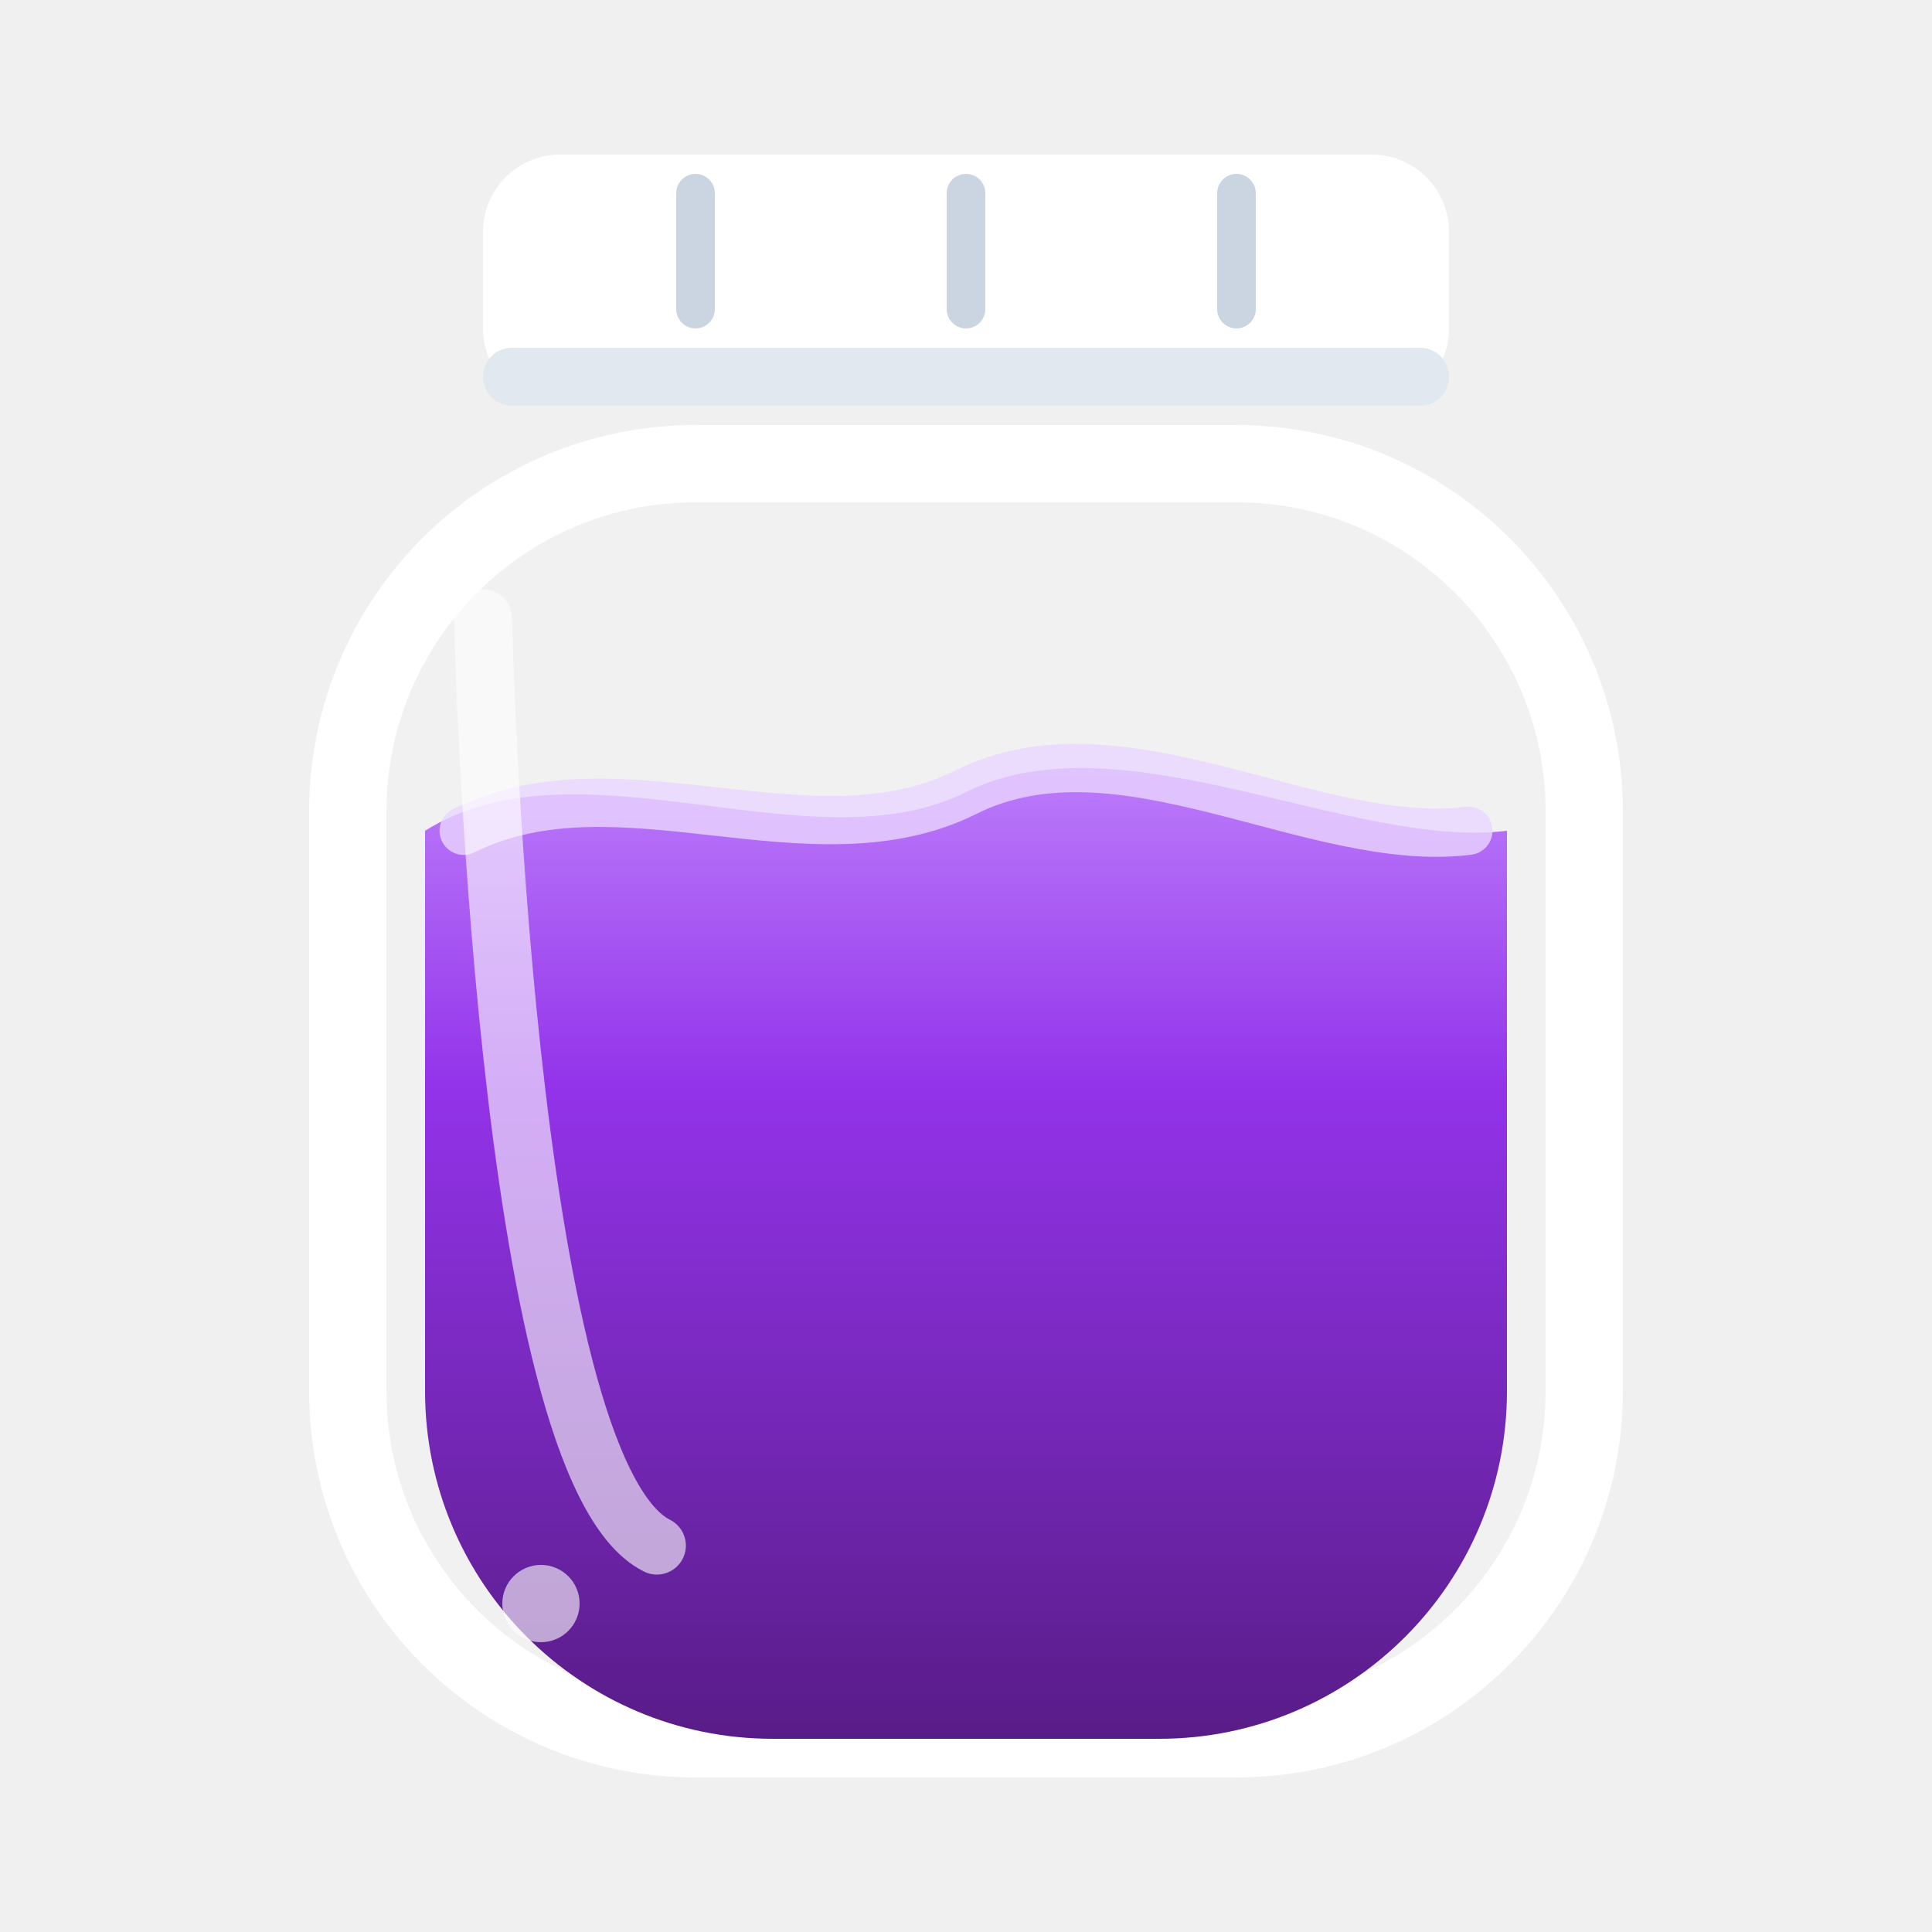
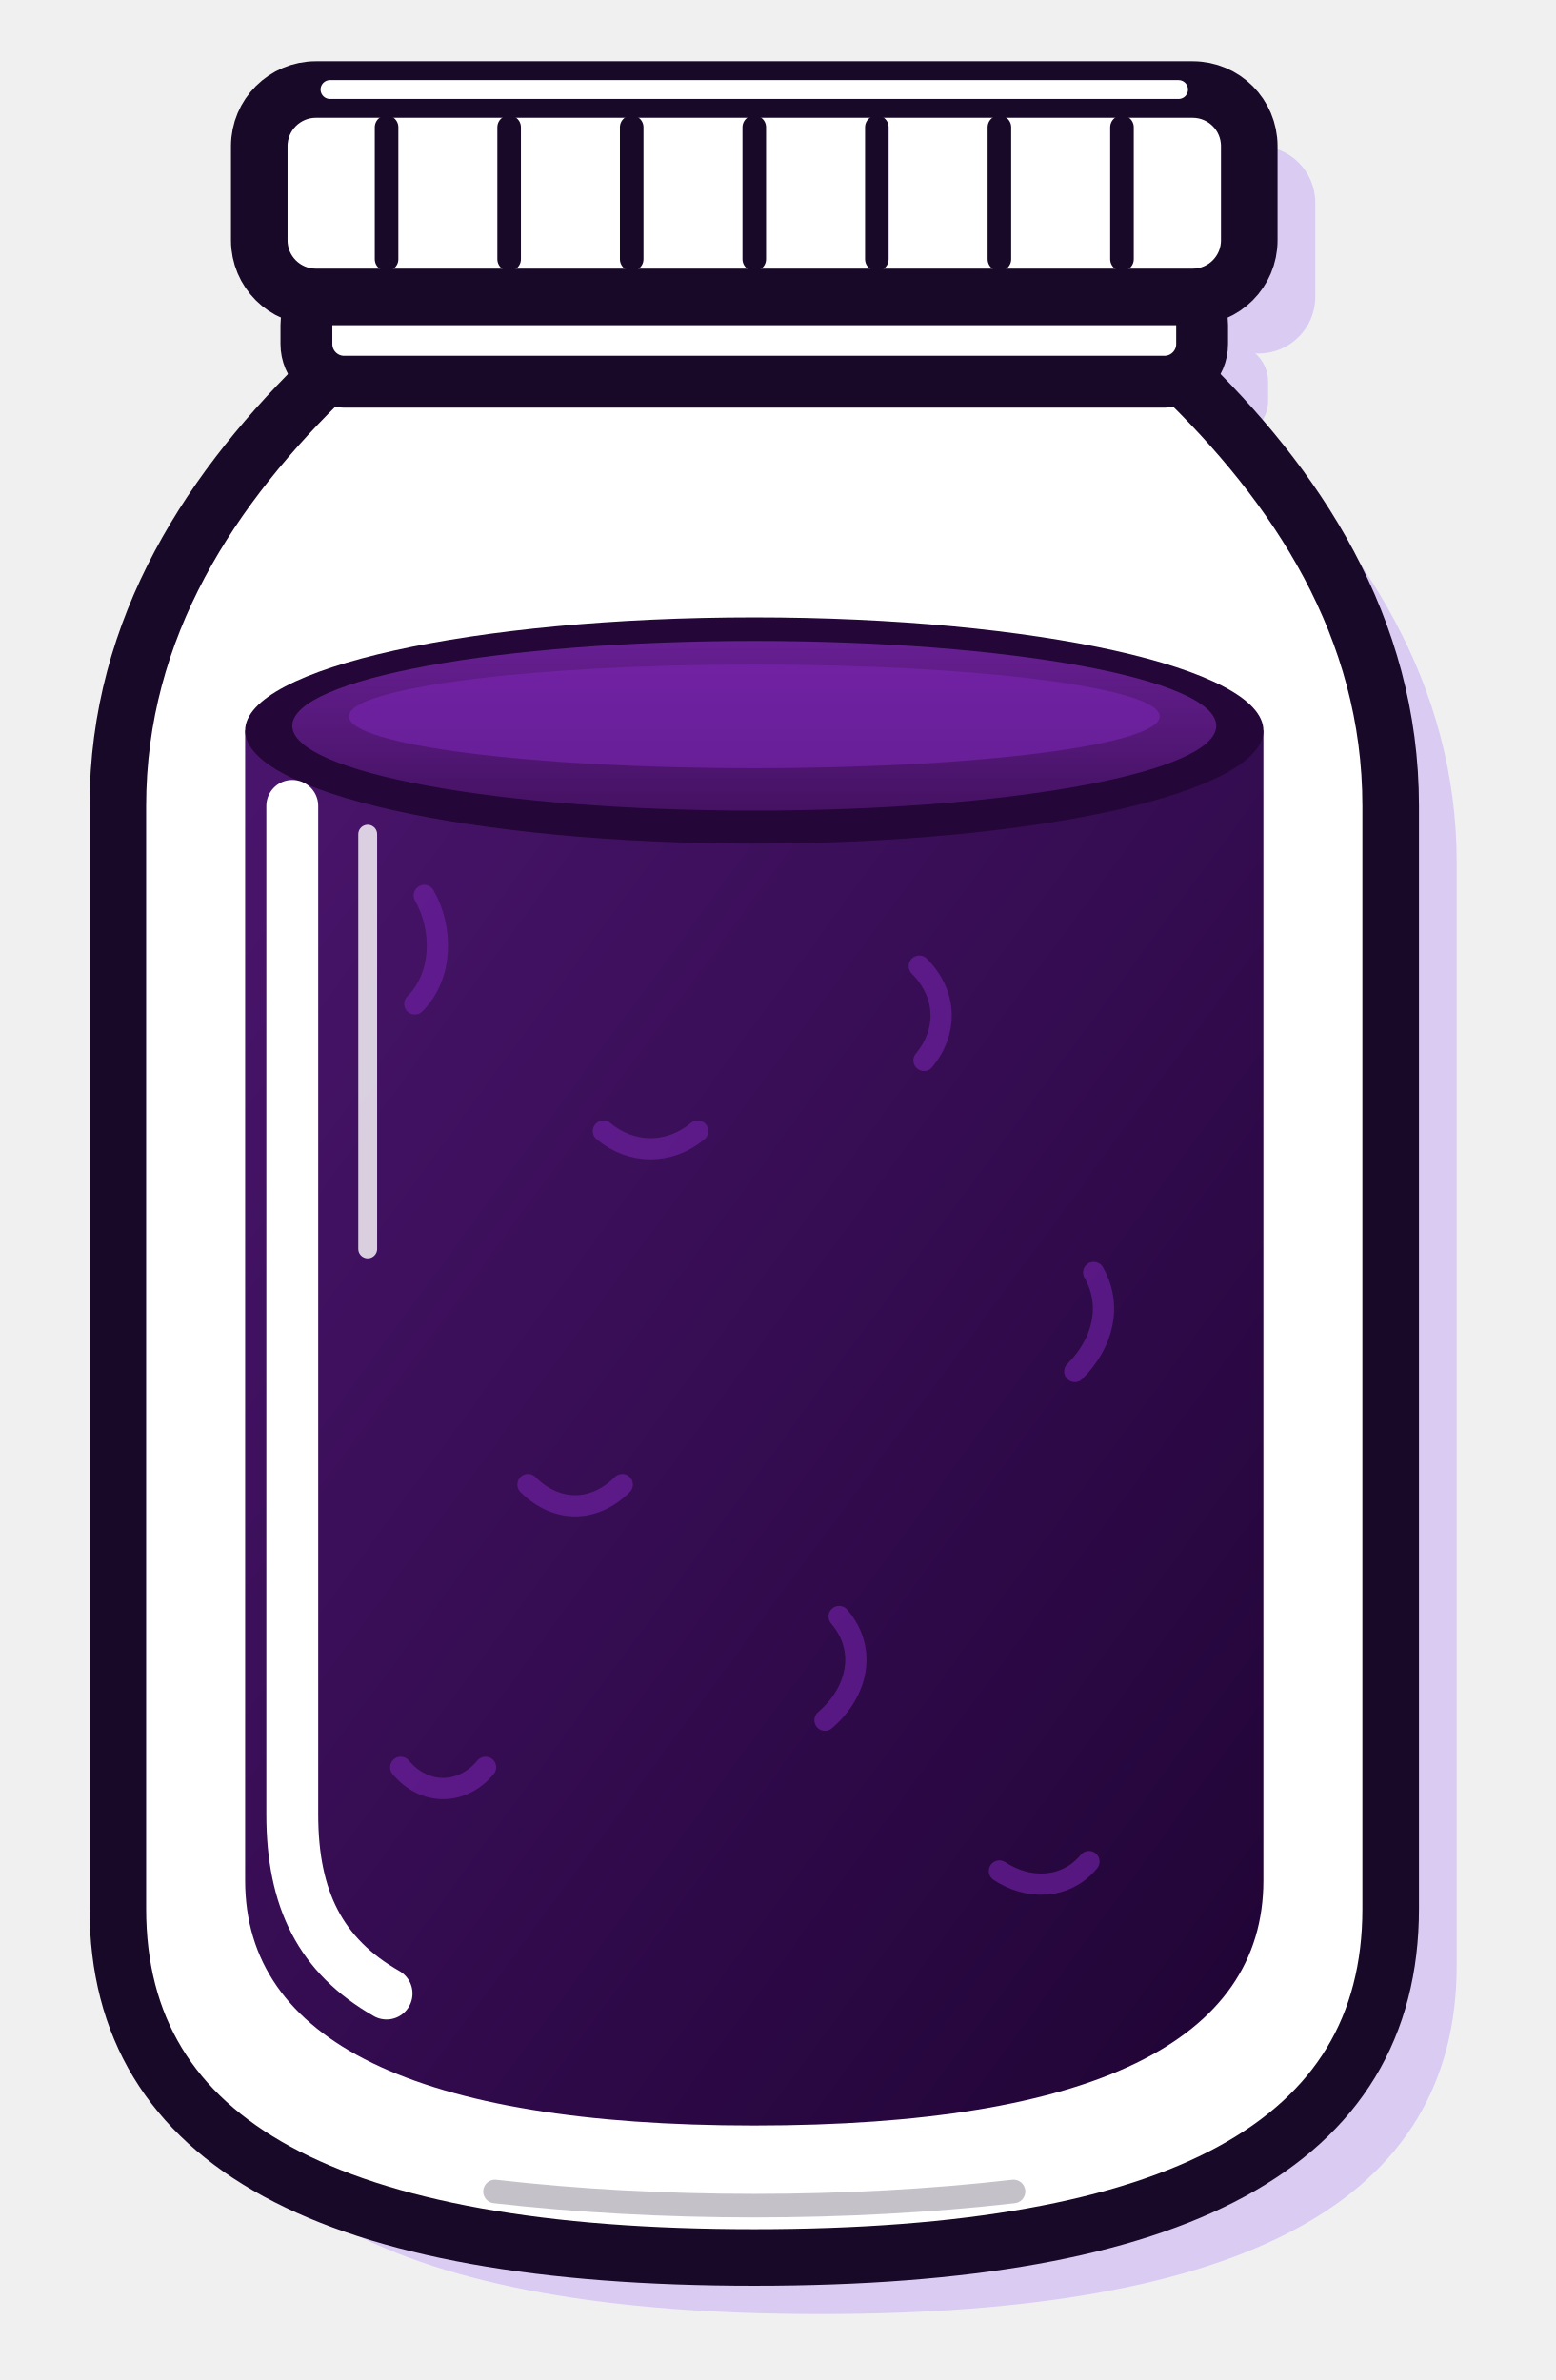
- <svg xmlns="http://www.w3.org/2000/svg" viewBox="0 0 100 100" fill="none">
-   <rect x="25" y="8" width="50" height="13" rx="4" fill="#FFFFFF" />
-   <rect x="25" y="18" width="50" height="3" rx="1.5" fill="#E2E8F0" />
-   <line x1="36" y1="10" x2="36" y2="16" stroke="#CBD5E1" stroke-width="2" stroke-linecap="round" />
-   <line x1="50" y1="10" x2="50" y2="16" stroke="#CBD5E1" stroke-width="2" stroke-linecap="round" />
-   <line x1="64" y1="10" x2="64" y2="16" stroke="#CBD5E1" stroke-width="2" stroke-linecap="round" />
-   <rect x="18" y="24" width="64" height="66" rx="18" fill="#FFFFFF" fill-opacity="0.08" stroke="#FFFFFF" stroke-width="4" />
-   <path d="M 22 43            C 30 38, 42 45, 50 41            C 58 37, 70 44, 78 43            V 72            C 78 81.941, 69.941 90, 60 90            H 40            C 30.059 90, 22 81.941, 22 72            Z" fill="url(#ube_jam_glow)" />
-   <path d="M 24 43 C 32 39, 42 45, 50 41 C 58 37, 68 44, 76 43" stroke="#E9D5FF" stroke-width="2.5" stroke-linecap="round" stroke-opacity="0.8" />
-   <path d="M 25 32 C 25 32 26 76 34 80" stroke="#FFFFFF" stroke-width="3" stroke-linecap="round" stroke-opacity="0.6" />
-   <circle cx="28" cy="83" r="2" fill="#FFFFFF" fill-opacity="0.6" />
+ <svg xmlns="http://www.w3.org/2000/svg" viewBox="90 75 330 505" width="100%" height="100%">
  <defs>
-     <linearGradient id="ube_jam_glow" x1="50" y1="38" x2="50" y2="90" gradientUnits="userSpaceOnUse">
-       <stop stop-color="#C084FC" />
-       <stop offset="0.35" stop-color="#9333EA" />
-       <stop offset="1" stop-color="#581C87" />
+     <linearGradient id="ubeJamGrad" x1="0%" y1="0%" x2="100%" y2="100%">
+       <stop offset="0%" stop-color="#4a156d" />
+       <stop offset="60%" stop-color="#300a4b" />
+       <stop offset="100%" stop-color="#1f0433" />
+     </linearGradient>
+     <linearGradient id="meniscusGrad" x1="0%" y1="0%" x2="0%" y2="100%">
+       <stop offset="0%" stop-color="#671f92" />
+       <stop offset="100%" stop-color="#451263" />
    </linearGradient>
  </defs>
+   <g id="jar-offset-shadow" transform="translate(14, 12)">
+     <rect x="145" y="94" width="210" height="44" rx="12" fill="#d9cbf2" />
+     <rect x="155" y="136" width="190" height="20" rx="8" fill="#d9cbf2" />
+     <path d="M 160,154 C 135,178 115,208 115,246 L 115,480 C 115,530 160,554 250,554 C 340,554 385,530 385,480 L 385,246 C 385,208 365,178 340,154 Z" fill="#d9cbf2" />
+   </g>
+   <g id="jam-jar">
+     <path d="M 160,154 C 135,178 115,208 115,246 L 115,480 C 115,530 160,554 250,554 C 340,554 385,530 385,480 L 385,246 C 385,208 365,178 340,154 Z" fill="#ffffff" stroke="#180928" stroke-width="12" stroke-linejoin="round" />
+     <path d="M 142,230 L 142,474 C 142,508 178,526 250,526 C 322,526 358,508 358,474 L 358,230 Z" fill="url(#ubeJamGrad)" />
+     <ellipse cx="250" cy="230" rx="108" ry="24" fill="#240638" />
+     <ellipse cx="250" cy="229" rx="98" ry="18" fill="url(#meniscusGrad)" />
+     <ellipse cx="250" cy="227" rx="86" ry="11" fill="#7a24b3" opacity="0.6" />
+     <g fill="none" stroke="#6f21a3" stroke-width="4.5" stroke-linecap="round" opacity="0.65">
+       <path d="M 180,265 C 184,272 184,282 178,288" />
+       <path d="M 285,280 C 291,286 291,294 286,300" />
+       <path d="M 218,315 C 224,320 232,320 238,315" />
+       <path d="M 322,345 C 326,352 324,360 318,366" />
+       <path d="M 202,390 C 208,396 216,396 222,390" />
+       <path d="M 268,418 C 274,425 272,434 265,440" />
+       <path d="M 175,450 C 180,456 188,456 193,450" />
+       <path d="M 302,472 C 308,476 316,476 321,470" />
+     </g>
+     <path d="M 152,246 L 152,460 C 152,478 158,490 172,498" fill="none" stroke="#ffffff" stroke-width="11" stroke-linecap="round" />
+     <path d="M 168,252 L 168,340" fill="none" stroke="#ffffff" stroke-width="4" stroke-linecap="round" opacity="0.8" />
+     <path d="M 195,540 C 230,544 270,544 305,540" fill="none" stroke="#180928" stroke-width="5" stroke-linecap="round" opacity="0.25" />
+     <path d="M 370,250 C 375,320 375,410 365,470" fill="none" stroke="#ffffff" stroke-width="4" stroke-linecap="round" opacity="0.4" />
+     <rect x="155" y="136" width="190" height="20" rx="8" fill="#ffffff" stroke="#180928" stroke-width="11" />
+     <rect x="145" y="94" width="210" height="44" rx="12" fill="#ffffff" stroke="#180928" stroke-width="12" />
+     <g stroke="#180928" stroke-width="5" stroke-linecap="round">
+       <line x1="172" y1="102" x2="172" y2="130" />
+       <line x1="198" y1="102" x2="198" y2="130" />
+       <line x1="224" y1="102" x2="224" y2="130" />
+       <line x1="250" y1="102" x2="250" y2="130" />
+       <line x1="276" y1="102" x2="276" y2="130" />
+       <line x1="302" y1="102" x2="302" y2="130" />
+       <line x1="328" y1="102" x2="328" y2="130" />
+     </g>
+     <line x1="160" y1="94" x2="340" y2="94" stroke="#ffffff" stroke-width="4" stroke-linecap="round" />
+   </g>
</svg>
